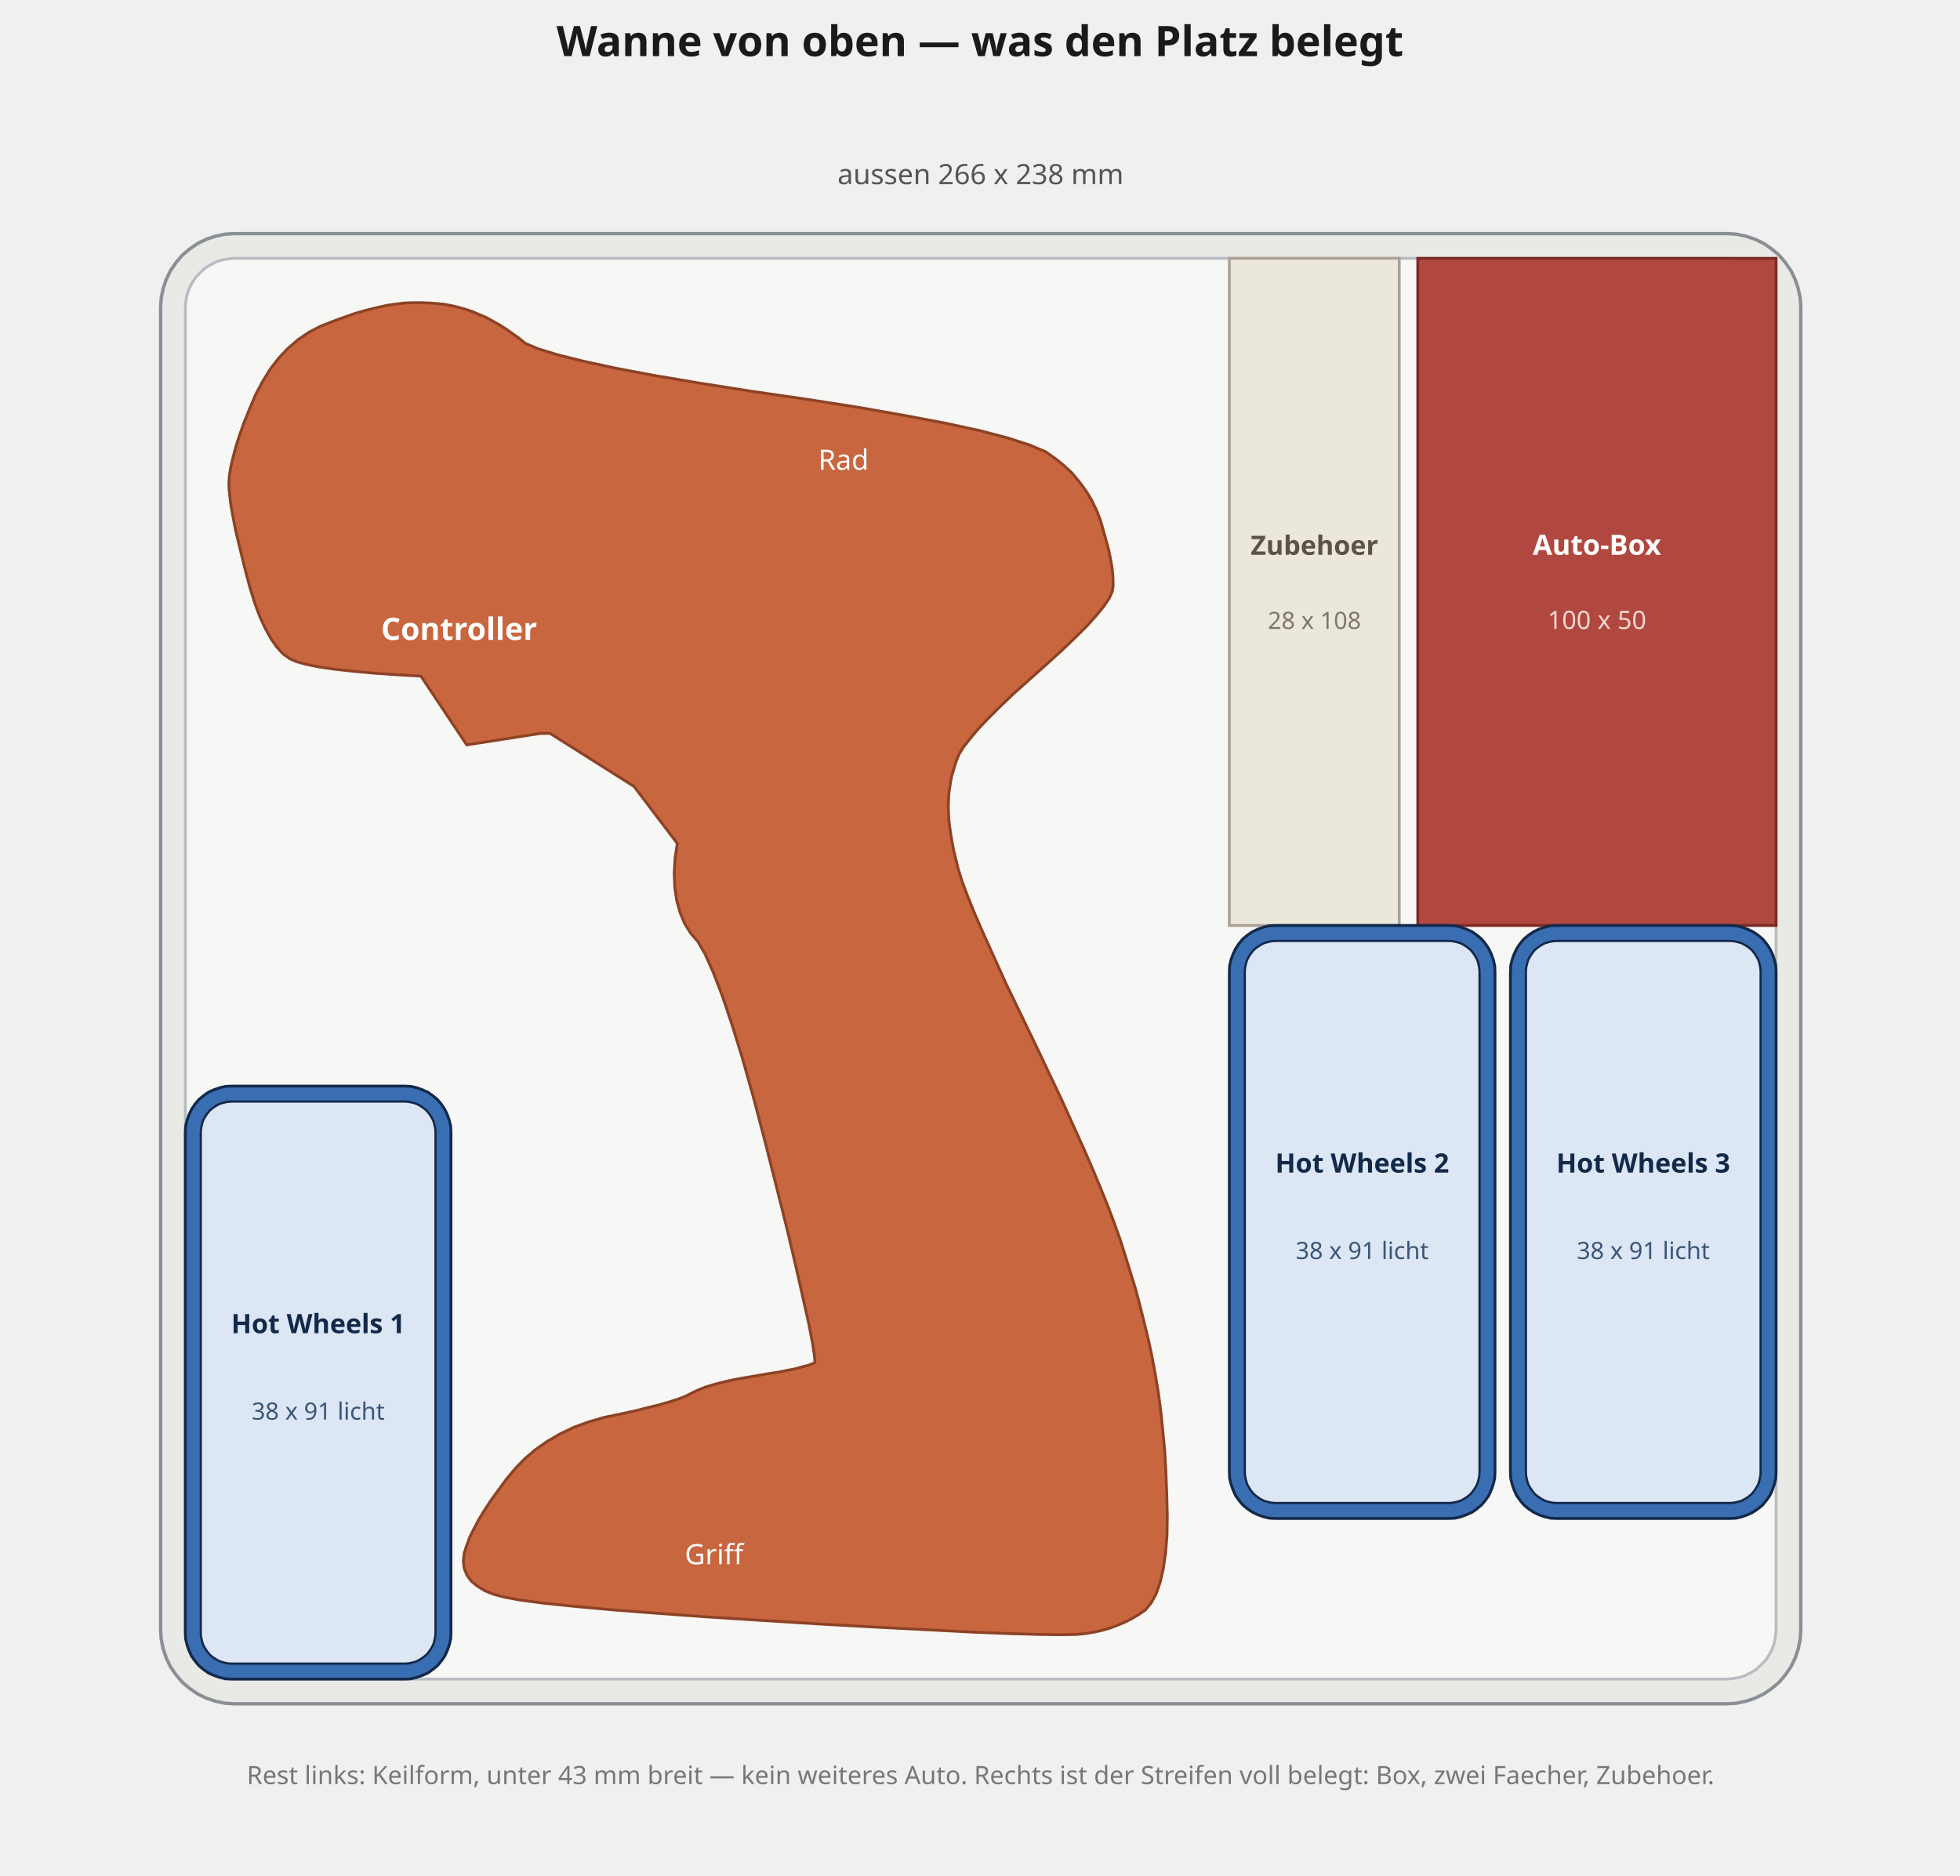
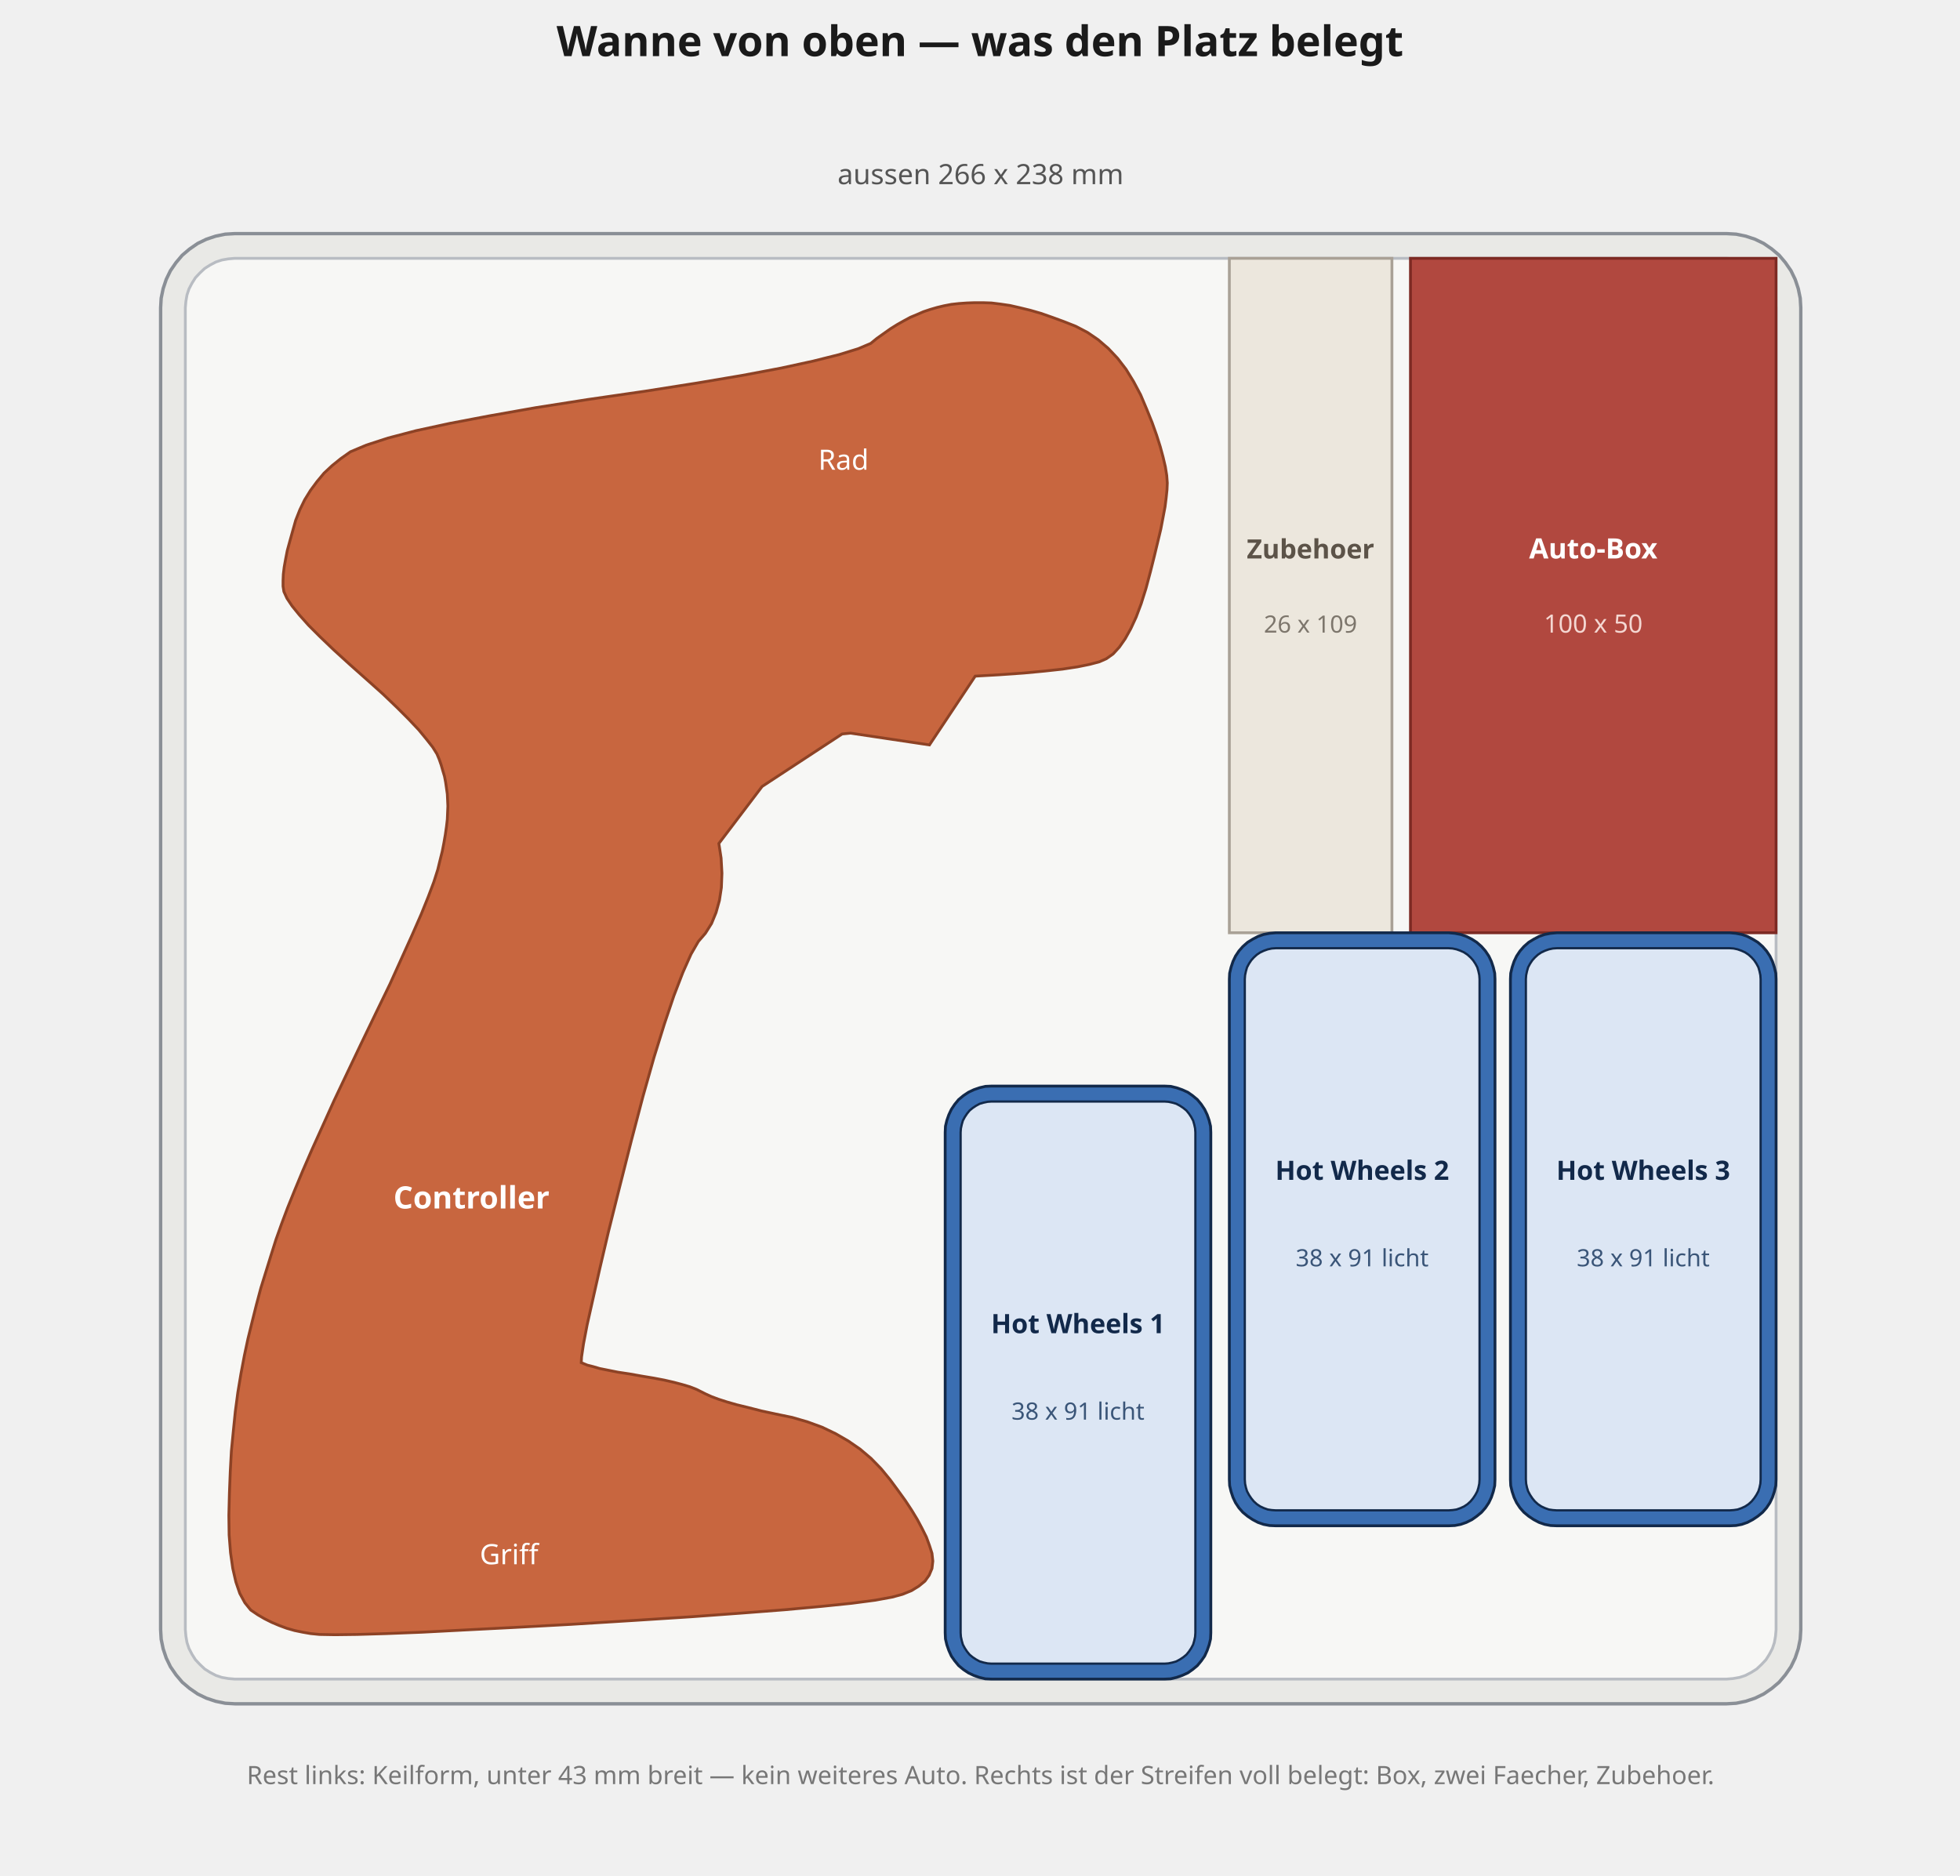
<svg xmlns="http://www.w3.org/2000/svg" width="698" height="668" viewBox="0 0 698 668">
  <rect width="100%%" height="100%%" fill="#fbfbfa" />
  <text x="349" y="20" font-family="sans-serif" font-size="15" font-weight="600" text-anchor="middle" fill="#1a1a1a">Wanne von oben — was den Platz belegt</text>
  <polygon points="641.3,109.6 641.1,106.2 640.4,102.8 639.3,99.5 637.8,96.4 635.8,93.5 633.6,90.9 631.0,88.7 628.1,86.7 625.0,85.2 621.7,84.1 618.3,83.4 614.9,83.2 83.6,83.2 80.2,83.4 76.8,84.1 73.5,85.2 70.4,86.7 67.5,88.7 64.9,90.9 62.7,93.5 60.7,96.4 59.2,99.5 58.1,102.8 57.4,106.2 57.2,109.6 57.2,580.4 57.4,583.8 58.1,587.2 59.2,590.5 60.7,593.6 62.7,596.5 64.9,599.1 67.5,601.3 70.4,603.3 73.5,604.8 76.8,605.9 80.2,606.6 83.6,606.8 614.9,606.8 618.3,606.6 621.7,605.9 625.0,604.8 628.1,603.3 631.0,601.3 633.6,599.1 635.8,596.5 637.8,593.6 639.3,590.5 640.4,587.2 641.1,583.8 641.3,580.4" fill="#e9e9e6" stroke="#8a8f96" stroke-width="1.2" />
  <polygon points="632.5,109.6 632.3,107.3 631.9,105.0 631.2,102.9 630.1,100.8 628.9,98.9 627.3,97.2 625.6,95.6 623.7,94.4 621.6,93.3 619.5,92.6 617.2,92.2 614.9,92.0 83.6,92.0 81.3,92.2 79.0,92.6 76.9,93.3 74.8,94.4 72.9,95.6 71.2,97.2 69.6,98.9 68.4,100.8 67.3,102.9 66.6,105.0 66.2,107.3 66.0,109.6 66.0,580.4 66.2,582.7 66.6,585.0 67.3,587.1 68.4,589.2 69.6,591.1 71.2,592.8 72.9,594.4 74.8,595.6 76.9,596.7 79.0,597.4 81.3,597.8 83.6,598.0 614.9,598.0 617.2,597.8 619.5,597.4 621.6,596.7 623.7,595.6 625.6,594.4 627.3,592.8 628.9,591.1 630.1,589.2 631.2,587.1 631.9,585.0 632.3,582.7 632.5,580.4" fill="#f7f7f5" stroke="#b8bcc2" stroke-width="1.0" />
-   <polygon points="415.7,539.7 415.5,531.8 415.2,524.2 414.8,516.8 414.1,509.6 413.4,502.7 412.5,495.9 411.4,489.3 410.2,482.9 408.9,476.8 407.4,470.7 405.9,464.7 404.3,458.7 402.5,452.9 400.7,447.1 398.9,441.4 396.9,435.8 394.8,430.2 392.3,424.0 389.4,417.0 386.1,409.4 382.3,401.0 378.2,391.9 373.6,382.2 368.6,371.7 363.2,360.5 358.3,350.4 354.1,341.1 350.4,332.9 347.2,325.6 344.7,319.4 342.7,314.1 341.3,309.7 340.5,306.4 339.7,303.2 339.1,300.1 338.6,297.2 338.2,294.4 337.9,291.8 337.8,289.4 337.7,287.1 337.8,284.9 337.9,282.8 338.2,280.7 338.5,278.6 338.9,276.5 339.5,274.5 340.1,272.4 340.8,270.4 341.6,268.5 343.1,266.1 345.3,263.3 348.1,259.9 351.7,256.1 355.9,251.9 360.8,247.2 366.5,242.1 372.8,236.5 378.4,231.4 383.2,226.8 387.3,222.7 390.6,219.0 393.2,215.8 395.0,213.1 396.1,210.7 396.4,208.8 396.4,206.8 396.3,204.5 396.0,202.0 395.5,199.2 394.9,196.1 394.0,192.8 393.0,189.2 391.9,185.3 390.4,181.5 388.7,178.0 386.6,174.6 384.3,171.5 381.8,168.5 378.9,165.8 375.8,163.3 372.4,160.9 366.7,158.5 359.0,156.0 349.1,153.4 337.1,150.8 322.9,148.1 306.5,145.2 288.0,142.3 267.3,139.3 248.9,136.4 232.9,133.7 219.1,131.1 207.6,128.6 198.4,126.3 191.6,124.2 187.1,122.3 184.9,120.5 182.5,118.8 180.1,117.1 177.7,115.6 175.4,114.3 173.0,113.0 170.6,112.0 168.3,111.0 165.9,110.2 163.5,109.5 161.0,108.9 158.4,108.4 155.7,108.1 152.9,107.9 150.1,107.8 147.1,107.8 144.1,107.9 140.9,108.3 137.5,108.8 134.0,109.6 130.3,110.5 126.5,111.6 122.5,113.0 118.4,114.5 114.1,116.2 109.9,118.4 106.1,121.0 102.5,124.1 99.2,127.6 96.2,131.5 93.5,135.9 91.0,140.6 88.8,145.8 86.9,150.5 85.3,155.0 84.0,159.1 83.0,162.8 82.2,166.2 81.7,169.3 81.5,172.0 81.6,174.4 81.9,177.3 82.3,180.5 83.0,184.2 83.8,188.4 84.9,193.0 86.1,198.0 87.5,203.6 89.1,209.6 90.8,215.0 92.6,219.8 94.5,223.9 96.5,227.5 98.6,230.5 100.8,232.9 103.2,234.6 105.7,235.7 109.1,236.6 113.5,237.5 118.8,238.3 125.2,239.0 132.6,239.7 141.1,240.3 149.9,240.8 166.2,265.3 192.5,261.2 195.9,261.2 225.8,280.1 241.2,300.4 240.4,305.6 240.1,311.0 240.3,316.1 241.0,320.7 242.2,325.0 243.8,328.9 246.0,332.4 248.5,335.3 251.1,339.8 254.0,346.3 257.2,354.6 260.6,364.7 264.3,376.6 268.2,390.4 272.3,406.0 276.7,423.4 280.5,438.6 283.6,451.8 286.1,462.9 288.1,471.8 289.4,478.6 290.1,483.3 290.2,485.3 288.0,486.2 286.0,486.7 283.6,487.4 280.6,488.0 277.1,488.7 273.1,489.3 268.6,490.1 264.4,490.8 260.7,491.5 257.2,492.3 254.2,493.1 251.5,493.9 249.2,494.8 247.2,495.7 243.8,497.4 241.4,498.3 238.3,499.3 234.8,500.3 230.7,501.3 226.0,502.5 220.9,503.6 215.1,504.8 209.6,506.4 204.4,508.3 199.6,510.6 195.1,513.2 190.9,516.1 187.0,519.4 183.4,523.1 180.2,527.0 177.4,530.8 174.8,534.4 172.5,537.9 170.5,541.2 168.8,544.4 167.3,547.4 166.2,550.4 165.3,553.2 165.0,556.0 165.3,558.6 166.3,561.0 167.8,563.1 170.0,564.9 172.6,566.5 175.8,567.8 179.5,568.8 185.5,569.9 193.9,571.0 204.6,572.1 217.7,573.3 233.2,574.5 251.0,575.8 271.3,577.1 293.8,578.5 314.0,579.6 331.6,580.5 346.9,581.3 359.7,581.8 370.0,582.1 377.9,582.2 383.4,582.1 386.5,581.8 389.4,581.3 392.3,580.7 395.1,579.9 397.8,578.9 400.4,577.8 403.0,576.5 405.4,575.1 407.9,573.4 410.0,570.8 411.8,567.5 413.2,563.4 414.3,558.6 415.1,553.0 415.6,546.7" fill="#c8663f" stroke="#8d4225" stroke-width="1.0" />
+   <polygon points="81.6,546.7 82.1,553.0 82.9,558.6 84.0,563.4 85.4,567.5 87.2,570.8 89.3,573.4 91.8,575.1 94.2,576.5 96.8,577.8 99.4,578.9 102.1,579.9 104.9,580.7 107.8,581.3 110.7,581.8 113.8,582.1 119.3,582.2 127.2,582.1 137.5,581.8 150.3,581.3 165.6,580.5 183.2,579.6 203.4,578.5 225.9,577.1 246.2,575.8 264.0,574.5 279.5,573.3 292.6,572.1 303.3,571.0 311.7,569.9 317.7,568.8 321.4,567.8 324.6,566.5 327.2,564.9 329.4,563.1 330.9,561.0 331.9,558.6 332.2,556.0 331.9,553.2 331.0,550.4 329.9,547.4 328.4,544.4 326.7,541.2 324.7,537.9 322.4,534.4 319.8,530.8 317.0,527.0 313.8,523.1 310.2,519.4 306.3,516.1 302.1,513.2 297.6,510.6 292.8,508.3 287.6,506.4 282.1,504.8 276.3,503.6 271.2,502.5 266.5,501.3 262.4,500.3 258.9,499.3 255.8,498.3 253.4,497.4 251.4,496.5 248.0,494.8 245.7,493.9 243.0,493.1 240.0,492.3 236.5,491.5 232.8,490.8 228.6,490.1 224.1,489.3 220.1,488.7 216.6,488.0 213.6,487.4 211.2,486.7 209.2,486.2 207.0,485.3 207.1,483.3 207.8,478.6 209.1,471.8 211.1,462.9 213.6,451.8 216.7,438.6 220.5,423.4 224.9,406.0 229.0,390.4 232.9,376.6 236.6,364.7 240.0,354.6 243.2,346.3 246.1,339.8 248.7,335.3 251.2,332.4 253.4,328.9 255.0,325.0 256.2,320.7 256.9,316.1 257.1,311.0 256.8,305.6 256.0,300.4 271.4,280.1 299.9,261.4 302.9,261.1 331.0,265.3 347.3,240.8 356.1,240.3 364.6,239.7 372.0,239.0 378.4,238.3 383.7,237.5 388.1,236.6 391.5,235.7 394.0,234.6 396.4,232.9 398.6,230.5 400.7,227.5 402.7,223.9 404.6,219.8 406.4,215.0 408.1,209.6 409.7,203.6 411.1,198.0 412.3,193.0 413.4,188.4 414.2,184.2 414.9,180.5 415.3,177.3 415.6,174.4 415.7,172.0 415.5,169.3 415.0,166.2 414.2,162.8 413.2,159.1 411.9,155.0 410.3,150.5 408.4,145.8 406.2,140.6 403.7,135.9 401.0,131.5 398.0,127.6 394.7,124.1 391.1,121.0 387.3,118.4 383.1,116.2 378.8,114.5 374.7,113.0 370.7,111.6 366.9,110.5 363.2,109.6 359.7,108.8 356.3,108.3 353.1,107.9 350.1,107.8 347.1,107.8 344.3,107.9 341.5,108.1 338.8,108.4 336.2,108.9 333.7,109.5 331.3,110.2 328.9,111.0 326.6,112.0 324.2,113.0 321.8,114.3 319.5,115.6 317.1,117.1 314.7,118.8 312.3,120.5 310.1,122.3 305.6,124.2 298.8,126.3 289.6,128.6 278.1,131.1 264.3,133.7 248.3,136.4 229.9,139.3 209.2,142.3 190.7,145.2 174.3,148.1 160.1,150.8 148.1,153.4 138.2,156.0 130.5,158.5 124.8,160.9 121.4,163.3 118.3,165.8 115.4,168.5 112.9,171.5 110.6,174.6 108.5,178.0 106.8,181.5 105.3,185.3 104.2,189.2 103.2,192.8 102.3,196.1 101.7,199.2 101.2,202.0 100.9,204.5 100.8,206.8 100.8,208.8 101.1,210.7 102.2,213.1 104.0,215.8 106.6,219.0 109.9,222.7 114.0,226.8 118.8,231.4 124.4,236.5 130.7,242.1 136.4,247.2 141.3,251.9 145.5,256.1 149.1,259.9 151.9,263.3 154.1,266.1 155.6,268.5 156.4,270.4 157.1,272.4 157.7,274.5 158.3,276.5 158.7,278.6 159.0,280.7 159.3,282.8 159.4,284.9 159.5,287.1 159.4,289.4 159.3,291.8 159.0,294.4 158.6,297.2 158.1,300.1 157.5,303.2 156.7,306.4 155.9,309.7 154.5,314.1 152.5,319.4 150.0,325.6 146.8,332.9 143.1,341.1 138.9,350.4 134.0,360.5 128.6,371.7 123.6,382.2 119.0,391.9 114.9,401.0 111.1,409.4 107.8,417.0 104.9,424.0 102.4,430.2 100.3,435.8 98.3,441.4 96.5,447.1 94.7,452.9 92.9,458.7 91.3,464.7 89.8,470.7 88.3,476.8 87.0,482.9 85.8,489.3 84.7,495.9 83.8,502.7 83.1,509.6 82.4,516.8 82.0,524.2 81.7,531.8 81.5,539.7" fill="#c8663f" stroke="#8d4225" stroke-width="1.0" />
  <text x="300.4" y="167.3" font-family="sans-serif" font-size="10.0" text-anchor="middle" fill="#fff">Rad</text>
-   <text x="254.3" y="557.1" font-family="sans-serif" font-size="10.0" text-anchor="middle" fill="#fff">Griff</text>
-   <text x="163.5" y="227.9" font-family="sans-serif" font-size="11.0" text-anchor="middle" fill="#fff" font-weight="600">Controller</text>
-   <polygon points="437.8,329.6 498.3,329.6 498.3,92.0 437.8,92.0" fill="#ece7dd" stroke="#a9a196" stroke-width="1.0" />
-   <text x="468.1" y="197.6" font-family="sans-serif" font-size="9.5" text-anchor="middle" fill="#5c5348" font-weight="600">Zubehoer</text>
-   <text x="468.1" y="224.0" font-family="sans-serif" font-size="8.5" text-anchor="middle" fill="#7d766c">28 x 108</text>
-   <polygon points="504.9,329.6 632.5,329.6 632.5,92.0 504.9,92.0" fill="#b1483f" stroke="#7d2a23" stroke-width="1.0" />
-   <text x="568.7" y="197.6" font-family="sans-serif" font-size="10.0" text-anchor="middle" fill="#fff" font-weight="600">Auto-Box</text>
-   <text x="568.7" y="224.0" font-family="sans-serif" font-size="9.0" text-anchor="middle" fill="#f4d7d2">100 x 50</text>
-   <polygon points="160.6,403.3 160.5,401.1 160.0,399.0 159.3,397.0 158.4,395.1 157.2,393.3 155.8,391.6 154.1,390.2 152.4,389.0 150.4,388.1 148.4,387.4 146.3,386.9 144.1,386.8 82.5,386.8 80.3,386.9 78.2,387.4 76.2,388.1 74.2,389.0 72.5,390.2 70.8,391.6 69.4,393.3 68.2,395.1 67.3,397.0 66.6,399.0 66.1,401.1 66.0,403.3 66.0,581.5 66.1,583.7 66.6,585.8 67.3,587.8 68.2,589.8 69.4,591.5 70.8,593.2 72.5,594.6 74.2,595.8 76.2,596.7 78.2,597.4 80.3,597.9 82.5,598.0 144.1,598.0 146.3,597.9 148.4,597.4 150.4,596.7 152.4,595.8 154.1,594.6 155.8,593.2 157.2,591.5 158.4,589.8 159.3,587.8 160.0,585.8 160.5,583.7 160.6,581.5" fill="#3a6eb2" stroke="#12294a" stroke-width="1.0" />
-   <polygon points="155.1,403.3 155.0,401.9 154.7,400.5 154.3,399.1 153.6,397.8 152.8,396.6 151.9,395.5 150.8,394.6 149.6,393.8 148.3,393.1 146.9,392.7 145.5,392.4 144.1,392.3 82.5,392.3 81.1,392.4 79.7,392.7 78.3,393.1 77.0,393.8 75.8,394.6 74.7,395.5 73.8,396.6 73.0,397.8 72.3,399.1 71.9,400.5 71.6,401.9 71.5,403.3 71.5,581.5 71.6,582.9 71.9,584.3 72.3,585.7 73.0,587.0 73.8,588.2 74.7,589.3 75.8,590.2 77.0,591.0 78.3,591.7 79.7,592.1 81.1,592.4 82.5,592.5 144.1,592.5 145.5,592.4 146.9,592.1 148.3,591.7 149.6,591.0 150.8,590.2 151.9,589.3 152.8,588.2 153.6,587.0 154.3,585.7 154.7,584.3 155.0,582.9 155.1,581.5" fill="#dce6f4" stroke="#12294a" stroke-width="0.8" />
-   <text x="113.3" y="474.8" font-family="sans-serif" font-size="9.5" text-anchor="middle" fill="#12294a" font-weight="600">Hot Wheels 1</text>
-   <text x="113.3" y="505.6" font-family="sans-serif" font-size="8.5" text-anchor="middle" fill="#3a5578">38 x 91 licht</text>
-   <polygon points="532.4,346.1 532.3,343.9 531.8,341.8 531.1,339.8 530.2,337.9 529.0,336.1 527.6,334.4 525.9,333.0 524.2,331.8 522.2,330.9 520.2,330.2 518.1,329.7 515.9,329.6 454.3,329.6 452.1,329.7 450.0,330.2 448.0,330.9 446.1,331.8 444.3,333.0 442.6,334.4 441.2,336.1 440.0,337.9 439.1,339.8 438.4,341.8 437.9,343.9 437.8,346.1 437.8,524.3 437.9,526.5 438.4,528.6 439.1,530.6 440.0,532.6 441.2,534.3 442.6,536.0 444.3,537.4 446.1,538.6 448.0,539.5 450.0,540.2 452.1,540.7 454.3,540.8 515.9,540.8 518.1,540.7 520.2,540.2 522.2,539.5 524.2,538.6 525.9,537.4 527.6,536.0 529.0,534.3 530.2,532.6 531.1,530.6 531.8,528.6 532.3,526.5 532.4,524.3" fill="#3a6eb2" stroke="#12294a" stroke-width="1.0" />
-   <polygon points="526.9,346.1 526.8,344.7 526.5,343.3 526.1,341.9 525.4,340.6 524.6,339.4 523.7,338.3 522.6,337.4 521.4,336.6 520.1,335.9 518.7,335.5 517.3,335.2 515.9,335.1 454.3,335.1 452.9,335.2 451.5,335.5 450.1,335.9 448.8,336.6 447.6,337.4 446.5,338.3 445.6,339.4 444.8,340.6 444.1,341.9 443.7,343.3 443.4,344.7 443.3,346.1 443.3,524.3 443.4,525.7 443.7,527.1 444.1,528.5 444.8,529.8 445.6,531.0 446.5,532.1 447.6,533.0 448.8,533.8 450.1,534.5 451.5,534.9 452.9,535.2 454.3,535.3 515.9,535.3 517.3,535.2 518.7,534.9 520.1,534.5 521.4,533.8 522.6,533.0 523.7,532.1 524.6,531.0 525.4,529.8 526.1,528.5 526.5,527.1 526.8,525.7 526.9,524.3" fill="#dce6f4" stroke="#12294a" stroke-width="0.8" />
-   <text x="485.1" y="417.6" font-family="sans-serif" font-size="9.5" text-anchor="middle" fill="#12294a" font-weight="600">Hot Wheels 2</text>
-   <text x="485.1" y="448.4" font-family="sans-serif" font-size="8.5" text-anchor="middle" fill="#3a5578">38 x 91 licht</text>
-   <polygon points="632.5,346.1 632.4,343.9 631.9,341.8 631.2,339.8 630.3,337.9 629.1,336.1 627.7,334.4 626.0,333.0 624.2,331.8 622.3,330.9 620.3,330.2 618.2,329.7 616.0,329.6 554.4,329.6 552.2,329.7 550.1,330.2 548.1,330.9 546.2,331.8 544.4,333.0 542.7,334.4 541.3,336.1 540.1,337.9 539.2,339.8 538.5,341.8 538.0,343.9 537.9,346.1 537.9,524.3 538.0,526.5 538.5,528.6 539.2,530.6 540.1,532.6 541.3,534.3 542.7,536.0 544.4,537.4 546.2,538.6 548.1,539.5 550.1,540.2 552.2,540.7 554.4,540.8 616.0,540.8 618.2,540.7 620.3,540.2 622.3,539.5 624.2,538.6 626.0,537.4 627.7,536.0 629.1,534.3 630.3,532.6 631.2,530.6 631.9,528.6 632.4,526.5 632.5,524.3" fill="#3a6eb2" stroke="#12294a" stroke-width="1.0" />
-   <polygon points="627.0,346.1 626.9,344.7 626.6,343.3 626.2,341.9 625.5,340.6 624.7,339.4 623.8,338.3 622.7,337.4 621.5,336.6 620.2,335.9 618.8,335.5 617.4,335.2 616.0,335.1 554.4,335.1 553.0,335.2 551.6,335.5 550.2,335.9 548.9,336.6 547.7,337.4 546.6,338.3 545.7,339.4 544.9,340.6 544.2,341.9 543.8,343.3 543.5,344.7 543.4,346.1 543.4,524.3 543.5,525.7 543.8,527.1 544.2,528.5 544.9,529.8 545.7,531.0 546.6,532.1 547.7,533.0 548.9,533.8 550.2,534.5 551.6,534.9 553.0,535.2 554.4,535.3 616.0,535.3 617.4,535.2 618.8,534.9 620.2,534.5 621.5,533.8 622.7,533.0 623.8,532.1 624.7,531.0 625.5,529.8 626.2,528.5 626.6,527.1 626.9,525.7 627.0,524.3" fill="#dce6f4" stroke="#12294a" stroke-width="0.8" />
-   <text x="585.2" y="417.6" font-family="sans-serif" font-size="9.5" text-anchor="middle" fill="#12294a" font-weight="600">Hot Wheels 3</text>
-   <text x="585.2" y="448.4" font-family="sans-serif" font-size="8.5" text-anchor="middle" fill="#3a5578">38 x 91 licht</text>
+   <text x="181.3" y="557.1" font-family="sans-serif" font-size="10.0" text-anchor="middle" fill="#fff">Griff</text>
+   <text x="167.9" y="430.4" font-family="sans-serif" font-size="11.0" text-anchor="middle" fill="#fff" font-weight="600">Controller</text>
+   <polygon points="437.8,332.2 495.7,332.2 495.7,92.0 437.8,92.0" fill="#ece7dd" stroke="#a9a196" stroke-width="1.0" />
+   <text x="466.7" y="198.9" font-family="sans-serif" font-size="9.5" text-anchor="middle" fill="#5c5348" font-weight="600">Zubehoer</text>
+   <text x="466.7" y="225.3" font-family="sans-serif" font-size="8.5" text-anchor="middle" fill="#7d766c">26 x 109</text>
+   <polygon points="502.3,332.2 632.5,332.2 632.5,92.0 502.3,92.0" fill="#b1483f" stroke="#7d2a23" stroke-width="1.0" />
+   <text x="567.4" y="198.9" font-family="sans-serif" font-size="10.0" text-anchor="middle" fill="#fff" font-weight="600">Auto-Box</text>
+   <text x="567.4" y="225.3" font-family="sans-serif" font-size="9.0" text-anchor="middle" fill="#f4d7d2">100 x 50</text>
+   <polygon points="431.2,403.3 431.1,401.1 430.6,399.0 429.9,397.0 429.0,395.1 427.8,393.3 426.4,391.6 424.7,390.2 423.0,389.0 421.0,388.1 419.0,387.4 416.9,386.9 414.7,386.8 353.1,386.8 350.9,386.9 348.8,387.4 346.8,388.1 344.9,389.0 343.1,390.2 341.4,391.6 340.0,393.3 338.8,395.1 337.9,397.0 337.2,399.0 336.7,401.1 336.6,403.3 336.6,581.5 336.7,583.7 337.2,585.8 337.9,587.8 338.8,589.8 340.0,591.5 341.4,593.2 343.1,594.6 344.9,595.8 346.8,596.7 348.8,597.4 350.9,597.9 353.1,598.0 414.7,598.0 416.9,597.9 419.0,597.4 421.0,596.7 423.0,595.8 424.7,594.6 426.4,593.2 427.8,591.5 429.0,589.8 429.9,587.8 430.6,585.8 431.1,583.7 431.2,581.5" fill="#3a6eb2" stroke="#12294a" stroke-width="1.0" />
+   <polygon points="425.7,403.3 425.6,401.9 425.3,400.5 424.9,399.1 424.2,397.8 423.4,396.6 422.5,395.5 421.4,394.6 420.2,393.8 418.9,393.1 417.5,392.7 416.1,392.4 414.7,392.3 353.1,392.3 351.7,392.4 350.3,392.7 348.9,393.1 347.6,393.8 346.4,394.6 345.3,395.5 344.4,396.6 343.6,397.8 342.9,399.1 342.5,400.5 342.2,401.9 342.1,403.3 342.1,581.5 342.2,582.9 342.5,584.3 342.9,585.7 343.6,587.0 344.4,588.2 345.3,589.3 346.4,590.2 347.6,591.0 348.9,591.7 350.3,592.1 351.7,592.4 353.1,592.5 414.7,592.5 416.1,592.4 417.5,592.1 418.9,591.7 420.2,591.0 421.4,590.2 422.5,589.3 423.4,588.2 424.2,587.0 424.9,585.7 425.3,584.3 425.6,582.9 425.7,581.5" fill="#dce6f4" stroke="#12294a" stroke-width="0.8" />
+   <text x="383.9" y="474.8" font-family="sans-serif" font-size="9.5" text-anchor="middle" fill="#12294a" font-weight="600">Hot Wheels 1</text>
+   <text x="383.9" y="505.6" font-family="sans-serif" font-size="8.5" text-anchor="middle" fill="#3a5578">38 x 91 licht</text>
+   <polygon points="532.4,348.7 532.3,346.6 531.8,344.5 531.1,342.4 530.2,340.5 529.0,338.7 527.6,337.1 525.9,335.6 524.2,334.5 522.2,333.5 520.2,332.8 518.1,332.4 515.9,332.2 454.3,332.2 452.1,332.4 450.0,332.8 448.0,333.5 446.1,334.5 444.3,335.6 442.6,337.1 441.2,338.7 440.0,340.5 439.1,342.4 438.4,344.5 437.9,346.6 437.8,348.7 437.8,526.9 437.9,529.1 438.4,531.2 439.1,533.3 440.0,535.2 441.2,537.0 442.6,538.6 444.3,540.0 446.1,541.2 448.0,542.2 450.0,542.9 452.1,543.3 454.3,543.4 515.9,543.4 518.1,543.3 520.2,542.9 522.2,542.2 524.2,541.2 525.9,540.0 527.6,538.6 529.0,537.0 530.2,535.2 531.1,533.3 531.8,531.2 532.3,529.1 532.4,526.9" fill="#3a6eb2" stroke="#12294a" stroke-width="1.0" />
+   <polygon points="526.9,348.7 526.8,347.3 526.5,345.9 526.1,344.5 525.4,343.2 524.6,342.0 523.7,341.0 522.6,340.0 521.4,339.2 520.1,338.6 518.7,338.1 517.3,337.8 515.9,337.7 454.3,337.7 452.9,337.8 451.5,338.1 450.1,338.6 448.8,339.2 447.6,340.0 446.5,341.0 445.6,342.0 444.8,343.2 444.1,344.5 443.7,345.9 443.4,347.3 443.3,348.7 443.3,526.9 443.4,528.4 443.7,529.8 444.1,531.1 444.8,532.4 445.6,533.6 446.5,534.7 447.6,535.7 448.8,536.5 450.1,537.1 451.5,537.6 452.9,537.8 454.3,537.9 515.9,537.9 517.3,537.8 518.7,537.6 520.1,537.1 521.4,536.5 522.6,535.7 523.7,534.7 524.6,533.6 525.4,532.4 526.1,531.1 526.5,529.8 526.8,528.4 526.9,526.9" fill="#dce6f4" stroke="#12294a" stroke-width="0.8" />
+   <text x="485.1" y="420.2" font-family="sans-serif" font-size="9.5" text-anchor="middle" fill="#12294a" font-weight="600">Hot Wheels 2</text>
+   <text x="485.1" y="451.0" font-family="sans-serif" font-size="8.5" text-anchor="middle" fill="#3a5578">38 x 91 licht</text>
+   <polygon points="632.5,348.7 632.4,346.6 631.9,344.5 631.2,342.4 630.3,340.5 629.1,338.7 627.7,337.1 626.0,335.6 624.2,334.5 622.3,333.5 620.3,332.8 618.2,332.4 616.0,332.2 554.4,332.2 552.2,332.4 550.1,332.8 548.1,333.5 546.2,334.5 544.4,335.6 542.7,337.1 541.3,338.7 540.1,340.5 539.2,342.4 538.5,344.5 538.0,346.6 537.9,348.7 537.9,526.9 538.0,529.1 538.5,531.2 539.2,533.3 540.1,535.2 541.3,537.0 542.7,538.6 544.4,540.0 546.2,541.2 548.1,542.2 550.1,542.9 552.2,543.3 554.4,543.4 616.0,543.4 618.2,543.3 620.3,542.9 622.3,542.2 624.2,541.2 626.0,540.0 627.7,538.6 629.1,537.0 630.3,535.2 631.2,533.3 631.9,531.2 632.4,529.1 632.5,526.9" fill="#3a6eb2" stroke="#12294a" stroke-width="1.0" />
+   <polygon points="627.0,348.7 626.9,347.3 626.6,345.9 626.2,344.5 625.5,343.2 624.7,342.0 623.8,341.0 622.7,340.0 621.5,339.2 620.2,338.6 618.8,338.1 617.4,337.8 616.0,337.7 554.4,337.7 553.0,337.8 551.6,338.1 550.2,338.6 548.9,339.2 547.7,340.0 546.6,341.0 545.7,342.0 544.9,343.2 544.2,344.5 543.8,345.9 543.5,347.3 543.4,348.7 543.4,526.9 543.5,528.4 543.8,529.8 544.2,531.1 544.9,532.4 545.7,533.6 546.6,534.7 547.7,535.7 548.9,536.5 550.2,537.1 551.6,537.6 553.0,537.8 554.4,537.9 616.0,537.9 617.4,537.8 618.8,537.6 620.2,537.1 621.5,536.5 622.7,535.7 623.8,534.7 624.7,533.6 625.5,532.4 626.2,531.1 626.6,529.8 626.9,528.4 627.0,526.9" fill="#dce6f4" stroke="#12294a" stroke-width="0.8" />
+   <text x="585.2" y="420.2" font-family="sans-serif" font-size="9.5" text-anchor="middle" fill="#12294a" font-weight="600">Hot Wheels 3</text>
+   <text x="585.2" y="451.0" font-family="sans-serif" font-size="8.5" text-anchor="middle" fill="#3a5578">38 x 91 licht</text>
  <text x="349.2" y="65.6" font-family="sans-serif" font-size="10.0" text-anchor="middle" fill="#555">aussen 266 x 238 mm</text>
  <text x="349.2" y="635.4" font-family="sans-serif" font-size="9.0" text-anchor="middle" fill="#777">Rest links: Keilform, unter 43 mm breit — kein weiteres Auto. Rechts ist der Streifen voll belegt: Box, zwei Faecher, Zubehoer.</text>
</svg>
